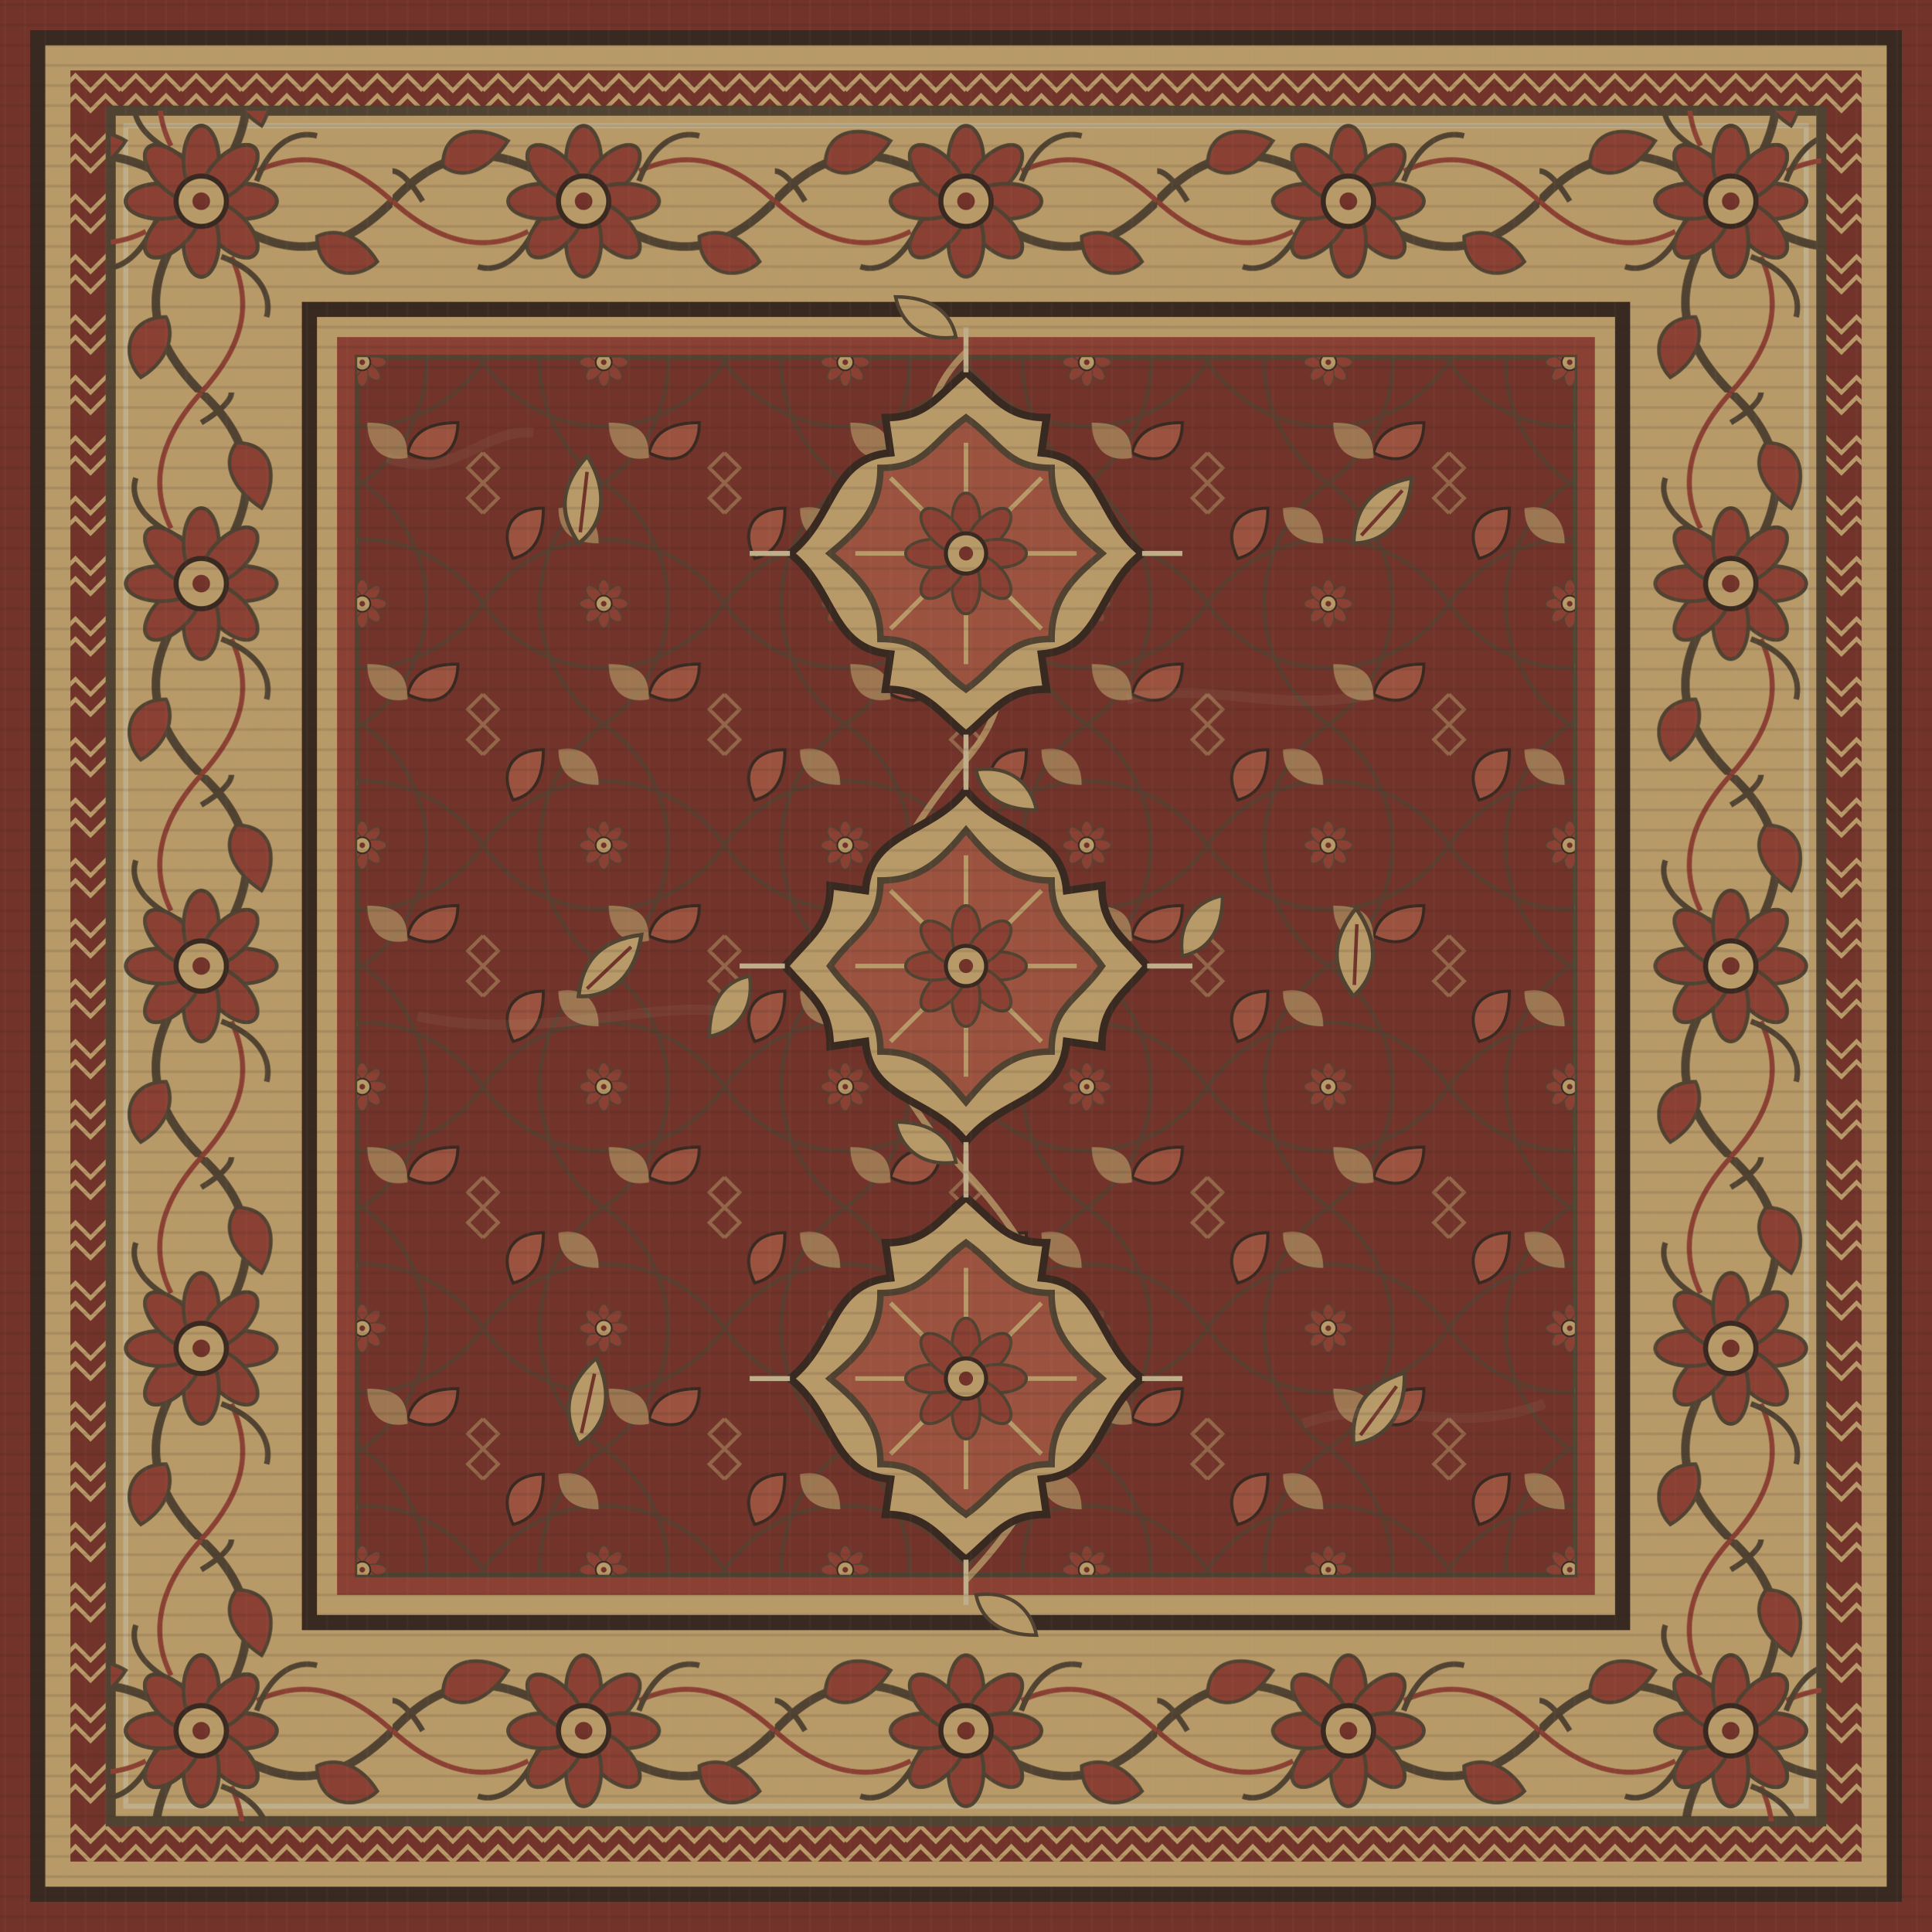
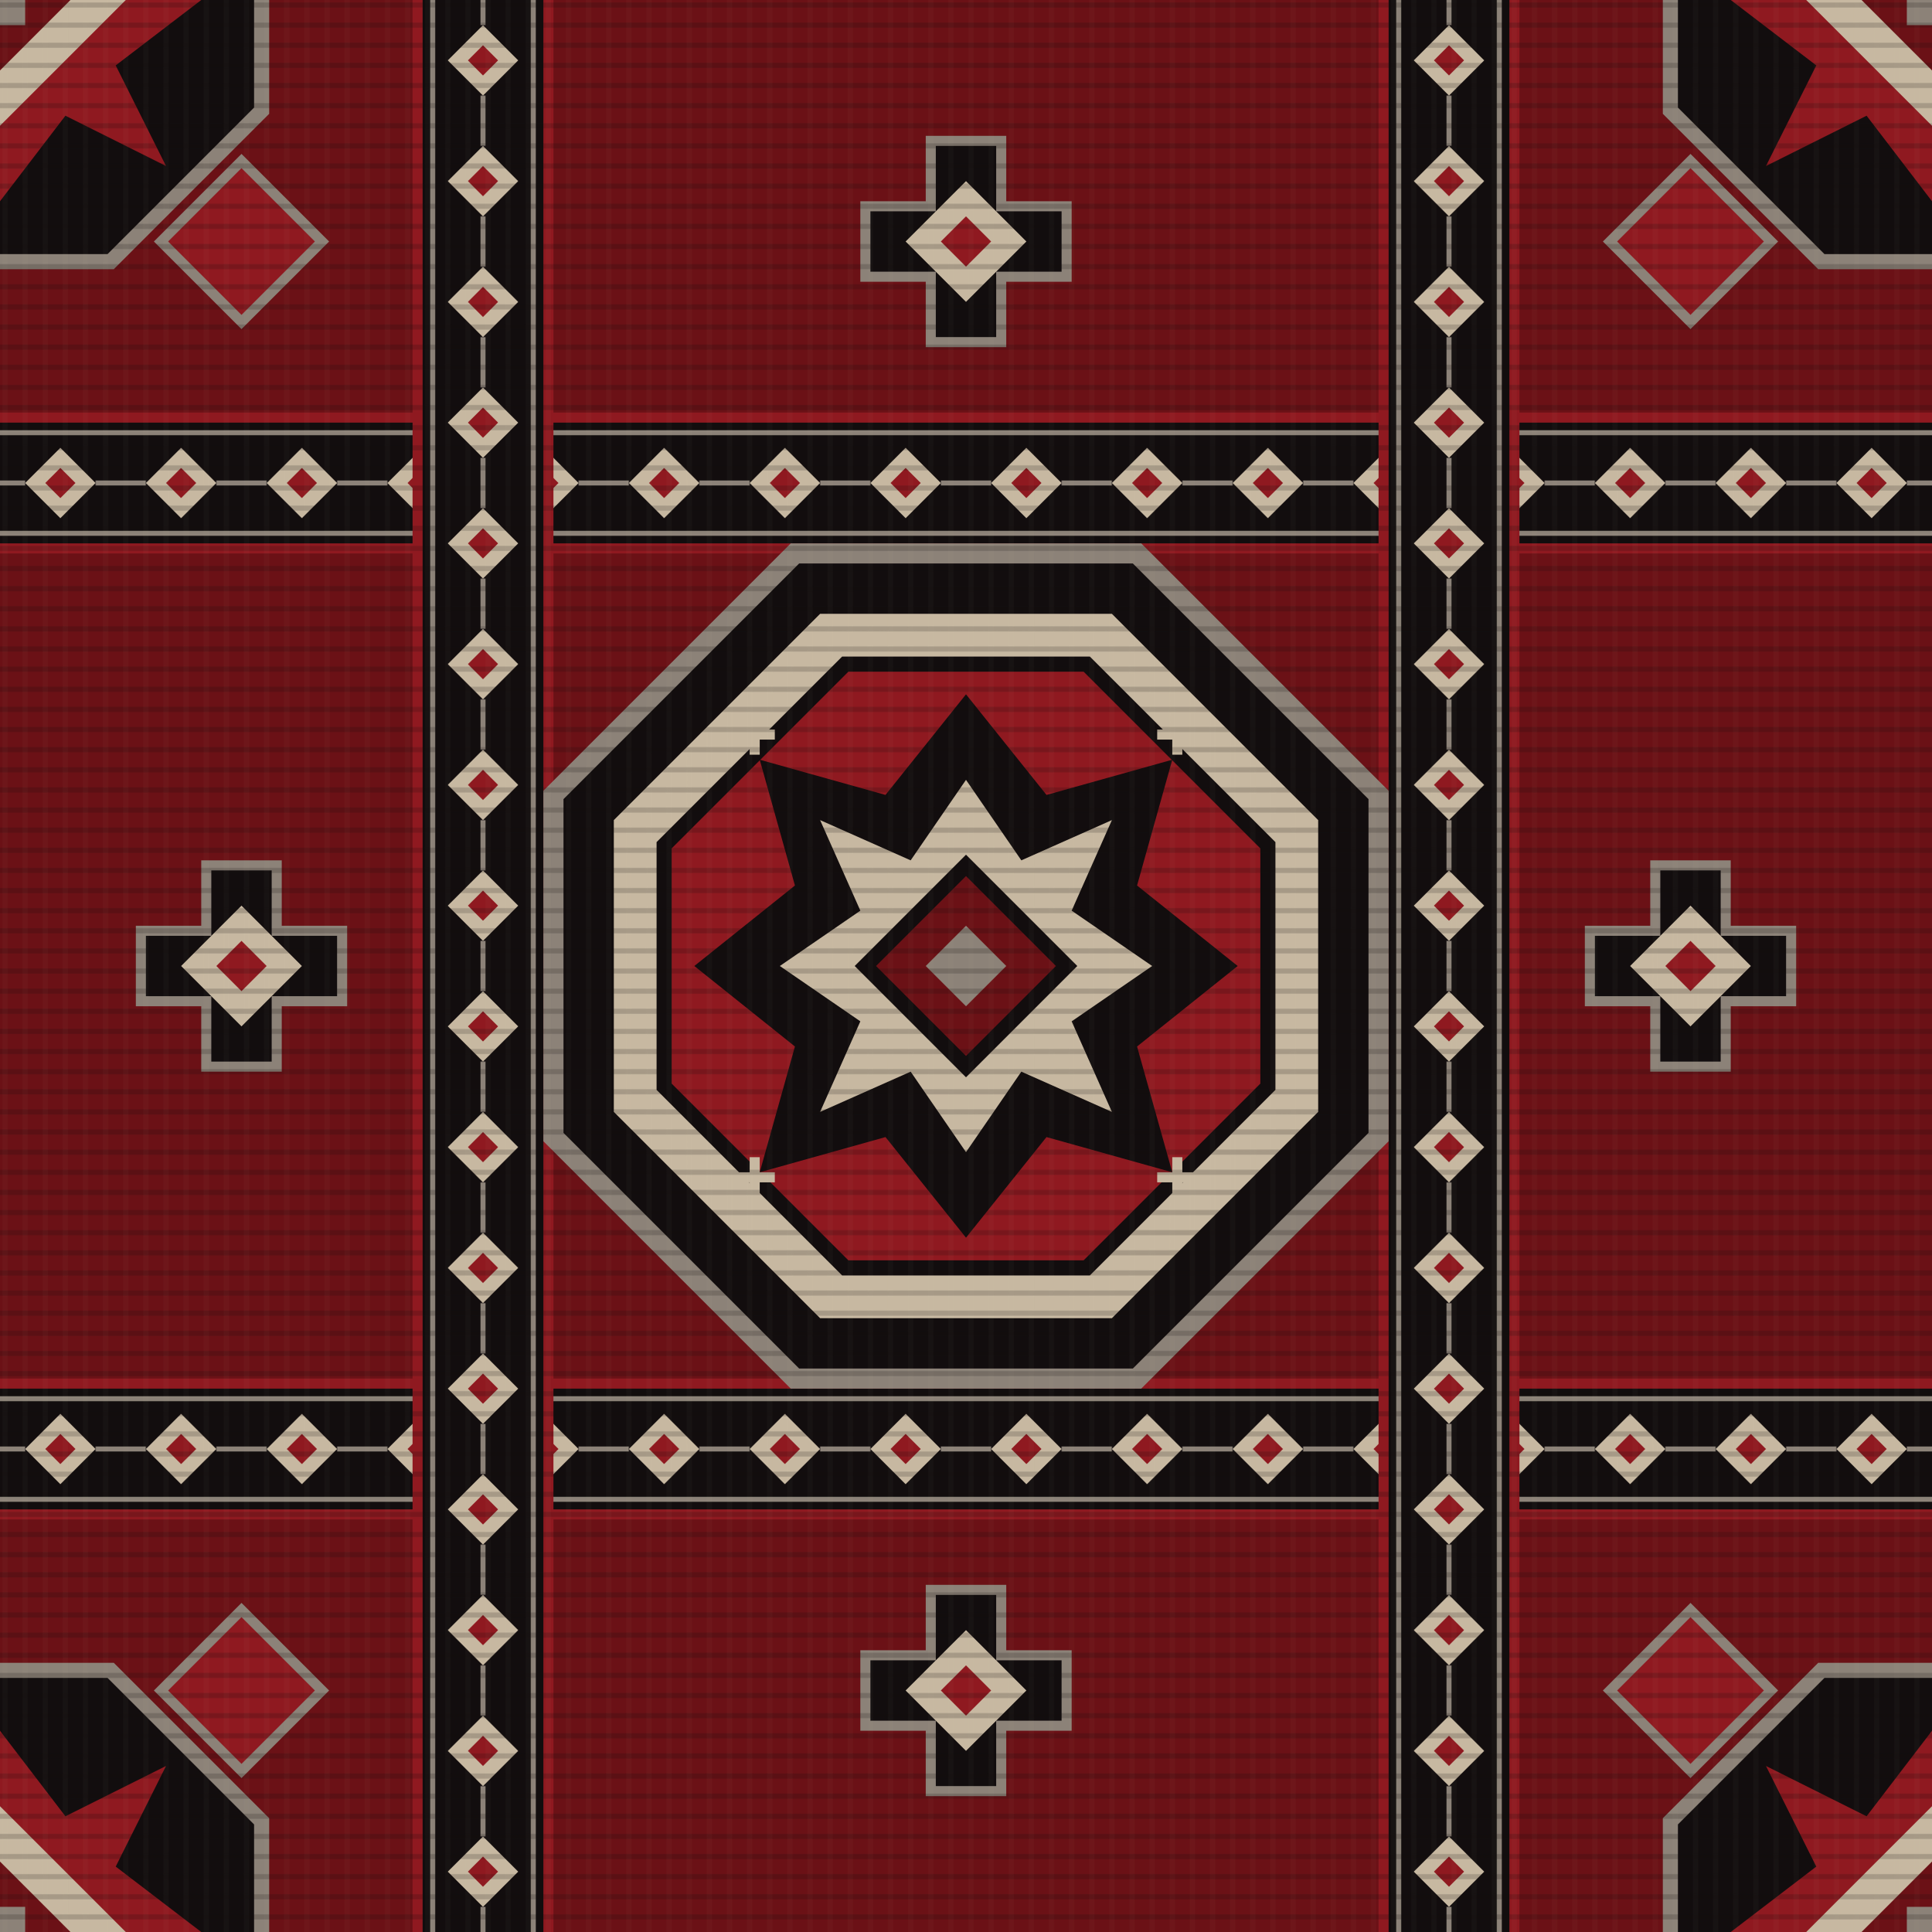
<svg xmlns="http://www.w3.org/2000/svg" width="384" height="384" viewBox="0 0 384 384" fill="none">
  <defs>
-     <g id="petal">
-       <ellipse cx="0" cy="-8" rx="3.5" ry="7" fill="#8a4033" stroke="#514332" stroke-width=".75" />
+     <pattern id="weave" width="8" height="8" patternUnits="userSpaceOnUse">
+       <path d="M0 1h8M0 5h8" stroke="#120d0e" stroke-opacity=".18" />
+       <path d="M1 0v8M5 0v8" stroke="#c7b8a1" stroke-opacity=".035" />
+     </pattern>
+     <pattern id="border" y="84" width="48" height="24" patternUnits="userSpaceOnUse">
+       <path d="M0 0h48v24H0z" fill="#120d0e" />
+       <path d="M0 2h48M0 22h48" stroke="#8c8278" />
+       <path d="m12 5 7 7-7 7-7-7Zm24 0 7 7-7 7-7-7Z" fill="#c7b8a1" />
+       <path d="m12 9 3 3-3 3-3-3Zm24 0 3 3-3 3-3-3Z" fill="#8f1920" />
+       <path d="M0 12h5m14 0h10m14 0h5" stroke="#8c8278" />
+     </pattern>
+     <g id="bands">
+       <path d="M0 82h384v28H0zM0 274h384v28H0z" fill="#8f1920" />
+       <path d="M0 84h384v24H0zM0 276h384v24H0z" fill="url(#border)" />
    </g>
-     <g id="rose">
-       <use href="#petal" />
-       <use href="#petal" transform="rotate(45)" />
-       <use href="#petal" transform="rotate(90)" />
-       <use href="#petal" transform="rotate(135)" />
-       <use href="#petal" transform="rotate(180)" />
-       <use href="#petal" transform="rotate(225)" />
-       <use href="#petal" transform="rotate(270)" />
-       <use href="#petal" transform="rotate(315)" />
-       <circle r="5" fill="#b79a68" stroke="#382921" stroke-width="1" />
-       <circle r="1.75" fill="#71332a" />
+     <g id="flower">
+       <path d="M-7-20H7v13h13V7H7v13H-7V7h-13V-7h13Z" fill="#120d0e" stroke="#8c8278" stroke-width="2" />
+       <path d="m0-12 12 12L0 12-12 0Z" fill="#c7b8a1" />
+       <path d="m0-5 5 5-5 5-5-5Z" fill="#8f1920" />
    </g>
-     <g id="leaf">
-       <path d="M0 0C-2-7 0-12 7-16 9-8 6-2 0 0Z" fill="#b79a68" stroke="#514332" stroke-width=".8" />
-       <path d="M1-2 6-13" stroke="#71332a" stroke-width=".7" />
+     <g id="medallion">
+       <path d="M-34-82h68l48 48v68L34 82h-68l-48-48v-68Z" fill="#120d0e" stroke="#8c8278" stroke-width="4" />
+       <path d="M-29-70h58l41 41v58L29 70h-58l-41-41v-58Z" fill="#c7b8a1" />
+       <path d="M-24-60h48l36 36v48L24 60h-48l-36-36v-48Z" fill="#8f1920" stroke="#120d0e" stroke-width="3" />
+       <path d="m0-54 16 20 25-7-7 25L54 0 34 16l7 25-25-7L0 54l-16-20-25 7 7-25L-54 0l20-16-7-25 25 7Z" fill="#120d0e" />
+       <path d="m0-37 11 16 18-8-8 18L37 0 21 11l8 18-18-8L0 37l-11-16-18 8 8-18L-37 0l16-11-8-18 18 8Z" fill="#c7b8a1" />
+       <path d="m0-20 20 20L0 20-20 0Z" fill="#6b1116" stroke="#120d0e" stroke-width="3" />
+       <path d="m0-8 8 8-8 8-8-8Z" fill="#8c8278" />
+       <path d="M-46-46h8m-4-4v8m80-4h8m-4-4v8m-88 84h8m-4-4v8m80-4h8m-4-4v8" stroke="#c7b8a1" stroke-width="2" />
    </g>
-     <pattern id="border-flora" x="2" y="22" width="76" height="38" patternUnits="userSpaceOnUse">
-       <path d="M0 18C12 5 24 7 38 18S63 31 76 18" stroke="#514332" stroke-width="1.7" />
-       <path d="M0 18C10 27 19 28 27 24M49 12C58 8 66 9 76 18" stroke="#8a4033" stroke-width="1" />
-       <path d="M10 11C10 3 18 3 23 6 19 12 14 14 10 11ZM61 25C61 33 69 34 73 30 70 25 65 23 61 25Z" fill="#8a4033" stroke="#514332" stroke-width=".7" />
-       <path d="M6 18C3 13 1 12 0 12M29 22C25 31 20 32 17 31M49 14C52 6 57 4 61 5" stroke="#514332" stroke-width="1.1" />
-       <use href="#rose" x="38" y="18" />
-     </pattern>
-     <pattern id="field-flora" width="48" height="48" patternUnits="userSpaceOnUse">
-       <path d="M0 24C12 7 36 7 48 24M0 24C12 41 36 41 48 24M24 0C7 12 7 36 24 48M24 0C41 12 41 36 24 48" stroke="#514332" stroke-width=".8" stroke-opacity=".7" />
-       <path d="M6 15C3 9 6 5 12 5 12 11 10 14 6 15ZM33 42C39 45 43 42 43 36 37 36 34 38 33 42Z" fill="#9b5340" stroke="#382921" stroke-width=".6" />
-       <path d="M15 5C20 4 23 7 23 12 17 12 15 9 15 5ZM25 36C25 41 28 44 33 43 33 38 31 36 25 36Z" fill="#b79a68" fill-opacity=".65" />
-       <g transform="translate(24 24) scale(.32)">
-         <use href="#rose" />
-       </g>
-       <path d="m0 0 3 3-3 3m48-6-3 3 3 3M0 48l3-3-3-3m48 6-3-3 3-3" stroke="#b79a68" stroke-width=".7" stroke-opacity=".5" />
-     </pattern>
-     <pattern id="guard" width="12" height="12" patternUnits="userSpaceOnUse">
-       <path d="m0 6 3-3 3 3 3-3 3 3M0 10l3-3 3 3 3-3 3 3" stroke="#b79a68" stroke-width=".8" />
-     </pattern>
-     <pattern id="weave" width="4" height="4" patternUnits="userSpaceOnUse">
-       <path d="M0 1h4" stroke="#382921" stroke-opacity=".12" stroke-width=".55" />
-       <path d="M1 0v4" stroke="#bfae8a" stroke-opacity=".045" stroke-width=".45" />
-     </pattern>
-     <g id="palmette">
-       <path d="M0-36C6-31 8-27 16-27L15-20C27-19 26-7 35 0 26 7 27 19 15 20L16 27C8 27 6 31 0 36-6 31-8 27-16 27L-15 20C-27 19-26 7-35 0-26-7-27-19-15-20L-16-27C-8-27-6-31 0-36Z" fill="#b79a68" stroke="#382921" stroke-width="1.5" />
-       <path d="M0-27C7-22 8-17 17-17 17-9 21-5 27 0 21 5 17 9 17 17 8 17 7 22 0 27-7 22-8 17-17 17-17 9-21 5-27 0-21-5-17-9-17-17-8-17-7-22 0-27Z" fill="#9b5340" stroke="#514332" stroke-width="1.3" />
-       <path d="M0-22V22M-22 0H22M-15-15 15 15m-30 0 30-30" stroke="#b79a68" stroke-width=".9" />
-       <g transform="scale(.8)">
-         <use href="#rose" />
-       </g>
-       <path d="M0-36V-45m0 81v9M-35 0h-8m78 0h8" stroke="#bfae8a" stroke-width="1" />
-       <path d="M-2-43C-9-42-13-46-14-51-7-51-3-48-2-43Zm4 86C9 42 13 46 14 51 7 51 3 48 2 43Z" fill="#b79a68" stroke="#514332" stroke-width=".7" />
-     </g>
-     <g id="edge-flora">
-       <path d="M22 22h340v38H22zM22 324h340v38H22z" fill="url(#border-flora)" />
+     <g id="corner">
+       <path d="M-22-52h44l30 30v44L22 52h-44l-30-30v-44Z" fill="#120d0e" stroke="#8c8278" stroke-width="3" />
+       <path d="m0-40 13 17 20-10-10 20L40 0 23 13l10 20-20-10L0 40l-13-17-20 10 10-20L-40 0l17-13-10-20 20 10Z" fill="#8f1920" />
+       <path d="m0-25 25 25L0 25-25 0Z" fill="#c7b8a1" />
+       <path d="m0-14 14 14L0 14-14 0Z" fill="#6b1116" />
+       <path d="M-5-5H5V5H-5Z" fill="#8c8278" />
    </g>
  </defs>
-   <path d="M0 0h384v384H0z" fill="#71332a" />
-   <path d="M6 6h372v372H6z" fill="#382921" />
-   <path d="M9 9h366v366H9z" fill="#b79a68" />
-   <path d="M14 14h356v356H14z" fill="#71332a" />
-   <path d="M14 14h356v356H14z" fill="url(#guard)" />
-   <path d="M22 22h340v340H22z" fill="#b79a68" stroke="#514332" stroke-width="2" />
-   <path d="M25 25h334v334H25z" stroke="#bfae8a" stroke-width="1" />
-   <use href="#edge-flora" />
-   <use href="#edge-flora" transform="rotate(90 192 192)" />
-   <path d="M60 60h264v264H60z" fill="#382921" />
-   <path d="M63 63h258v258H63z" fill="#b79a68" />
-   <path d="M67 67h250v250H67z" fill="#8a4033" />
-   <path d="M71 71h242v242H71z" fill="#71332a" stroke="#514332" stroke-width="1" />
-   <path d="M71 71h242v242H71z" fill="url(#field-flora)" />
-   <path d="M192 70C167 94 217 122 192 151S166 205 192 233 217 288 192 314" stroke="#b79a68" stroke-width="1.3" stroke-opacity=".8" />
-   <use href="#palmette" x="192" y="110" />
-   <use href="#palmette" x="192" y="192" transform="rotate(90 192 192)" />
-   <use href="#palmette" x="192" y="274" />
-   <use href="#leaf" x="115" y="108" transform="rotate(-18 115 108)" />
-   <use href="#leaf" x="269" y="108" transform="rotate(18 269 108)" />
-   <use href="#leaf" x="115" y="198" transform="rotate(22 115 198)" />
-   <use href="#leaf" x="269" y="198" transform="rotate(-22 269 198)" />
-   <use href="#leaf" x="115" y="287" transform="rotate(-12 115 287)" />
-   <use href="#leaf" x="269" y="287" transform="rotate(12 269 287)" />
-   <path d="M77 91c13 5 19-6 29-5m153 197c15-6 29 3 48-4M83 202c23 5 47-3 60-1m81-62c16-4 29 3 49-1" stroke="#bfae8a" stroke-opacity=".09" stroke-width="2" />
+   <path d="M0 0h384v384H0z" fill="#6b1116" />
+   <use href="#bands" />
+   <use href="#bands" transform="rotate(90 192 192)" />
+   <use href="#medallion" x="192" y="192" />
+   <use href="#corner" x="0" y="0" />
+   <use href="#corner" x="384" y="0" />
+   <use href="#corner" x="0" y="384" />
+   <use href="#corner" x="384" y="384" />
+   <use href="#flower" x="48" y="192" />
+   <use href="#flower" x="336" y="192" />
+   <use href="#flower" x="192" y="48" />
+   <use href="#flower" x="192" y="336" />
+   <path d="m48 32 16 16-16 16-16-16Zm288 0 16 16-16 16-16-16ZM48 320l16 16-16 16-16-16Zm288 0 16 16-16 16-16-16Z" fill="#8f1920" stroke="#8c8278" stroke-width="2" />
  <path d="M0 0h384v384H0z" fill="url(#weave)" />
</svg>
